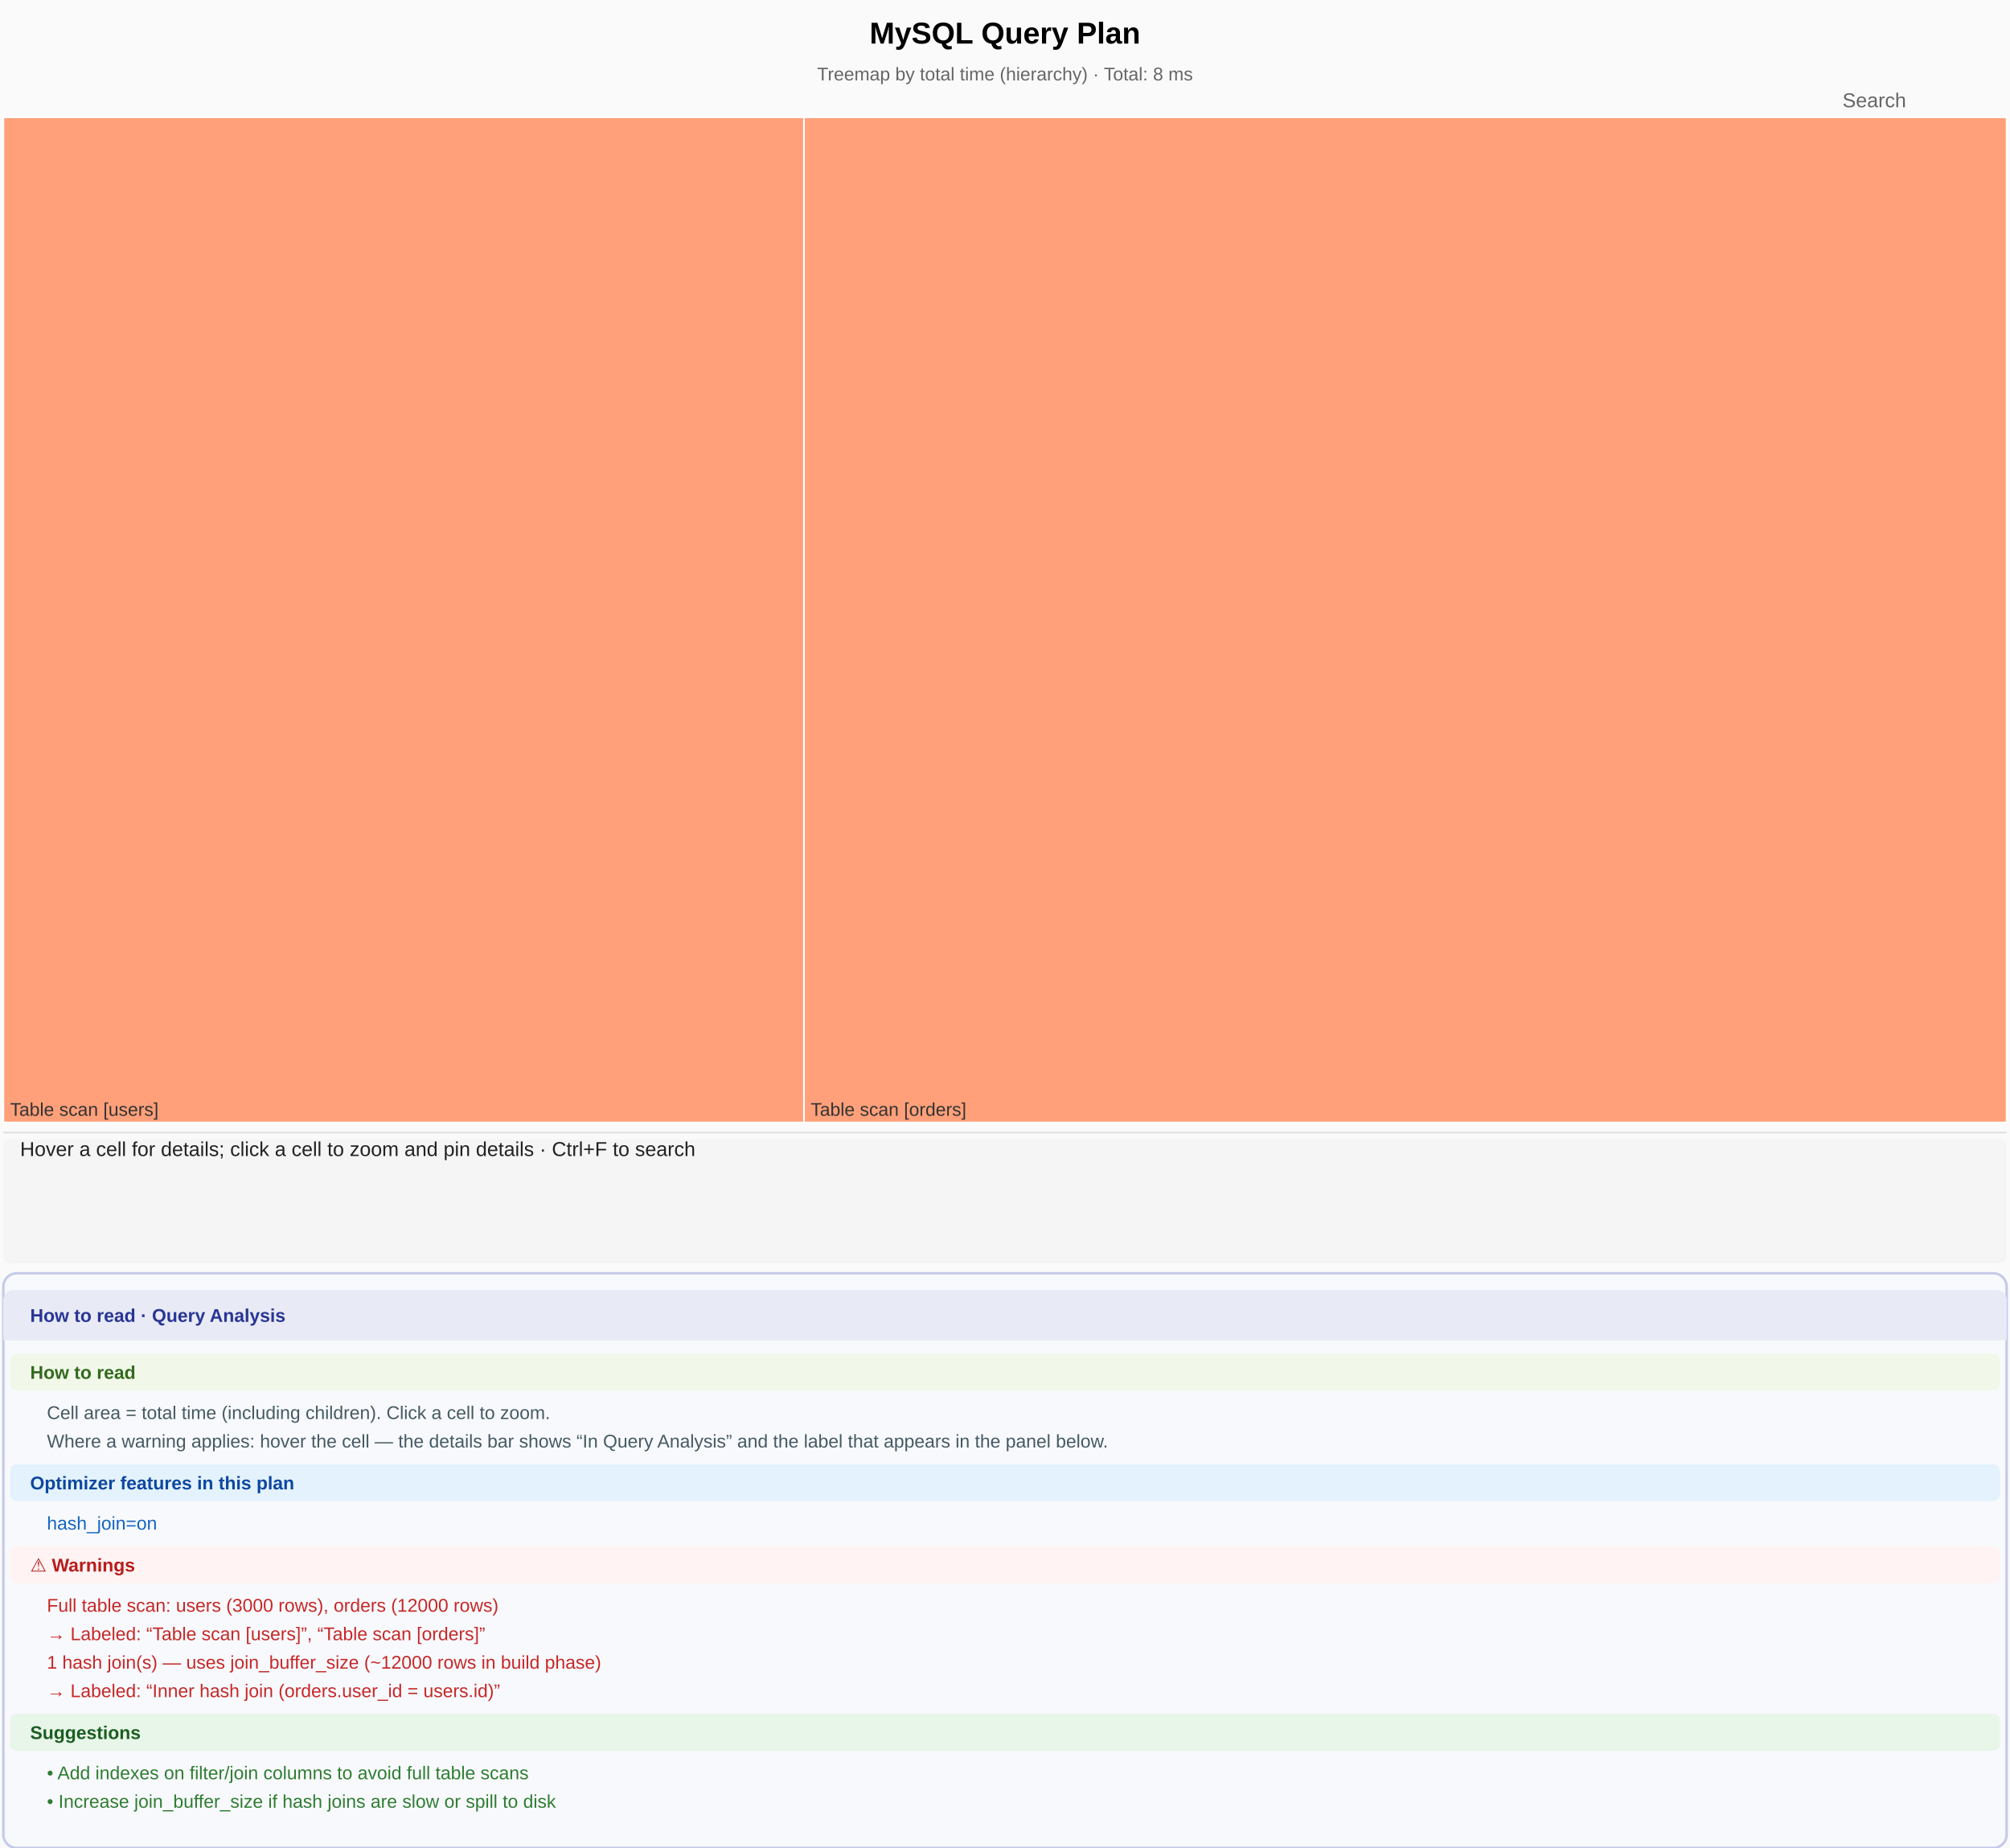
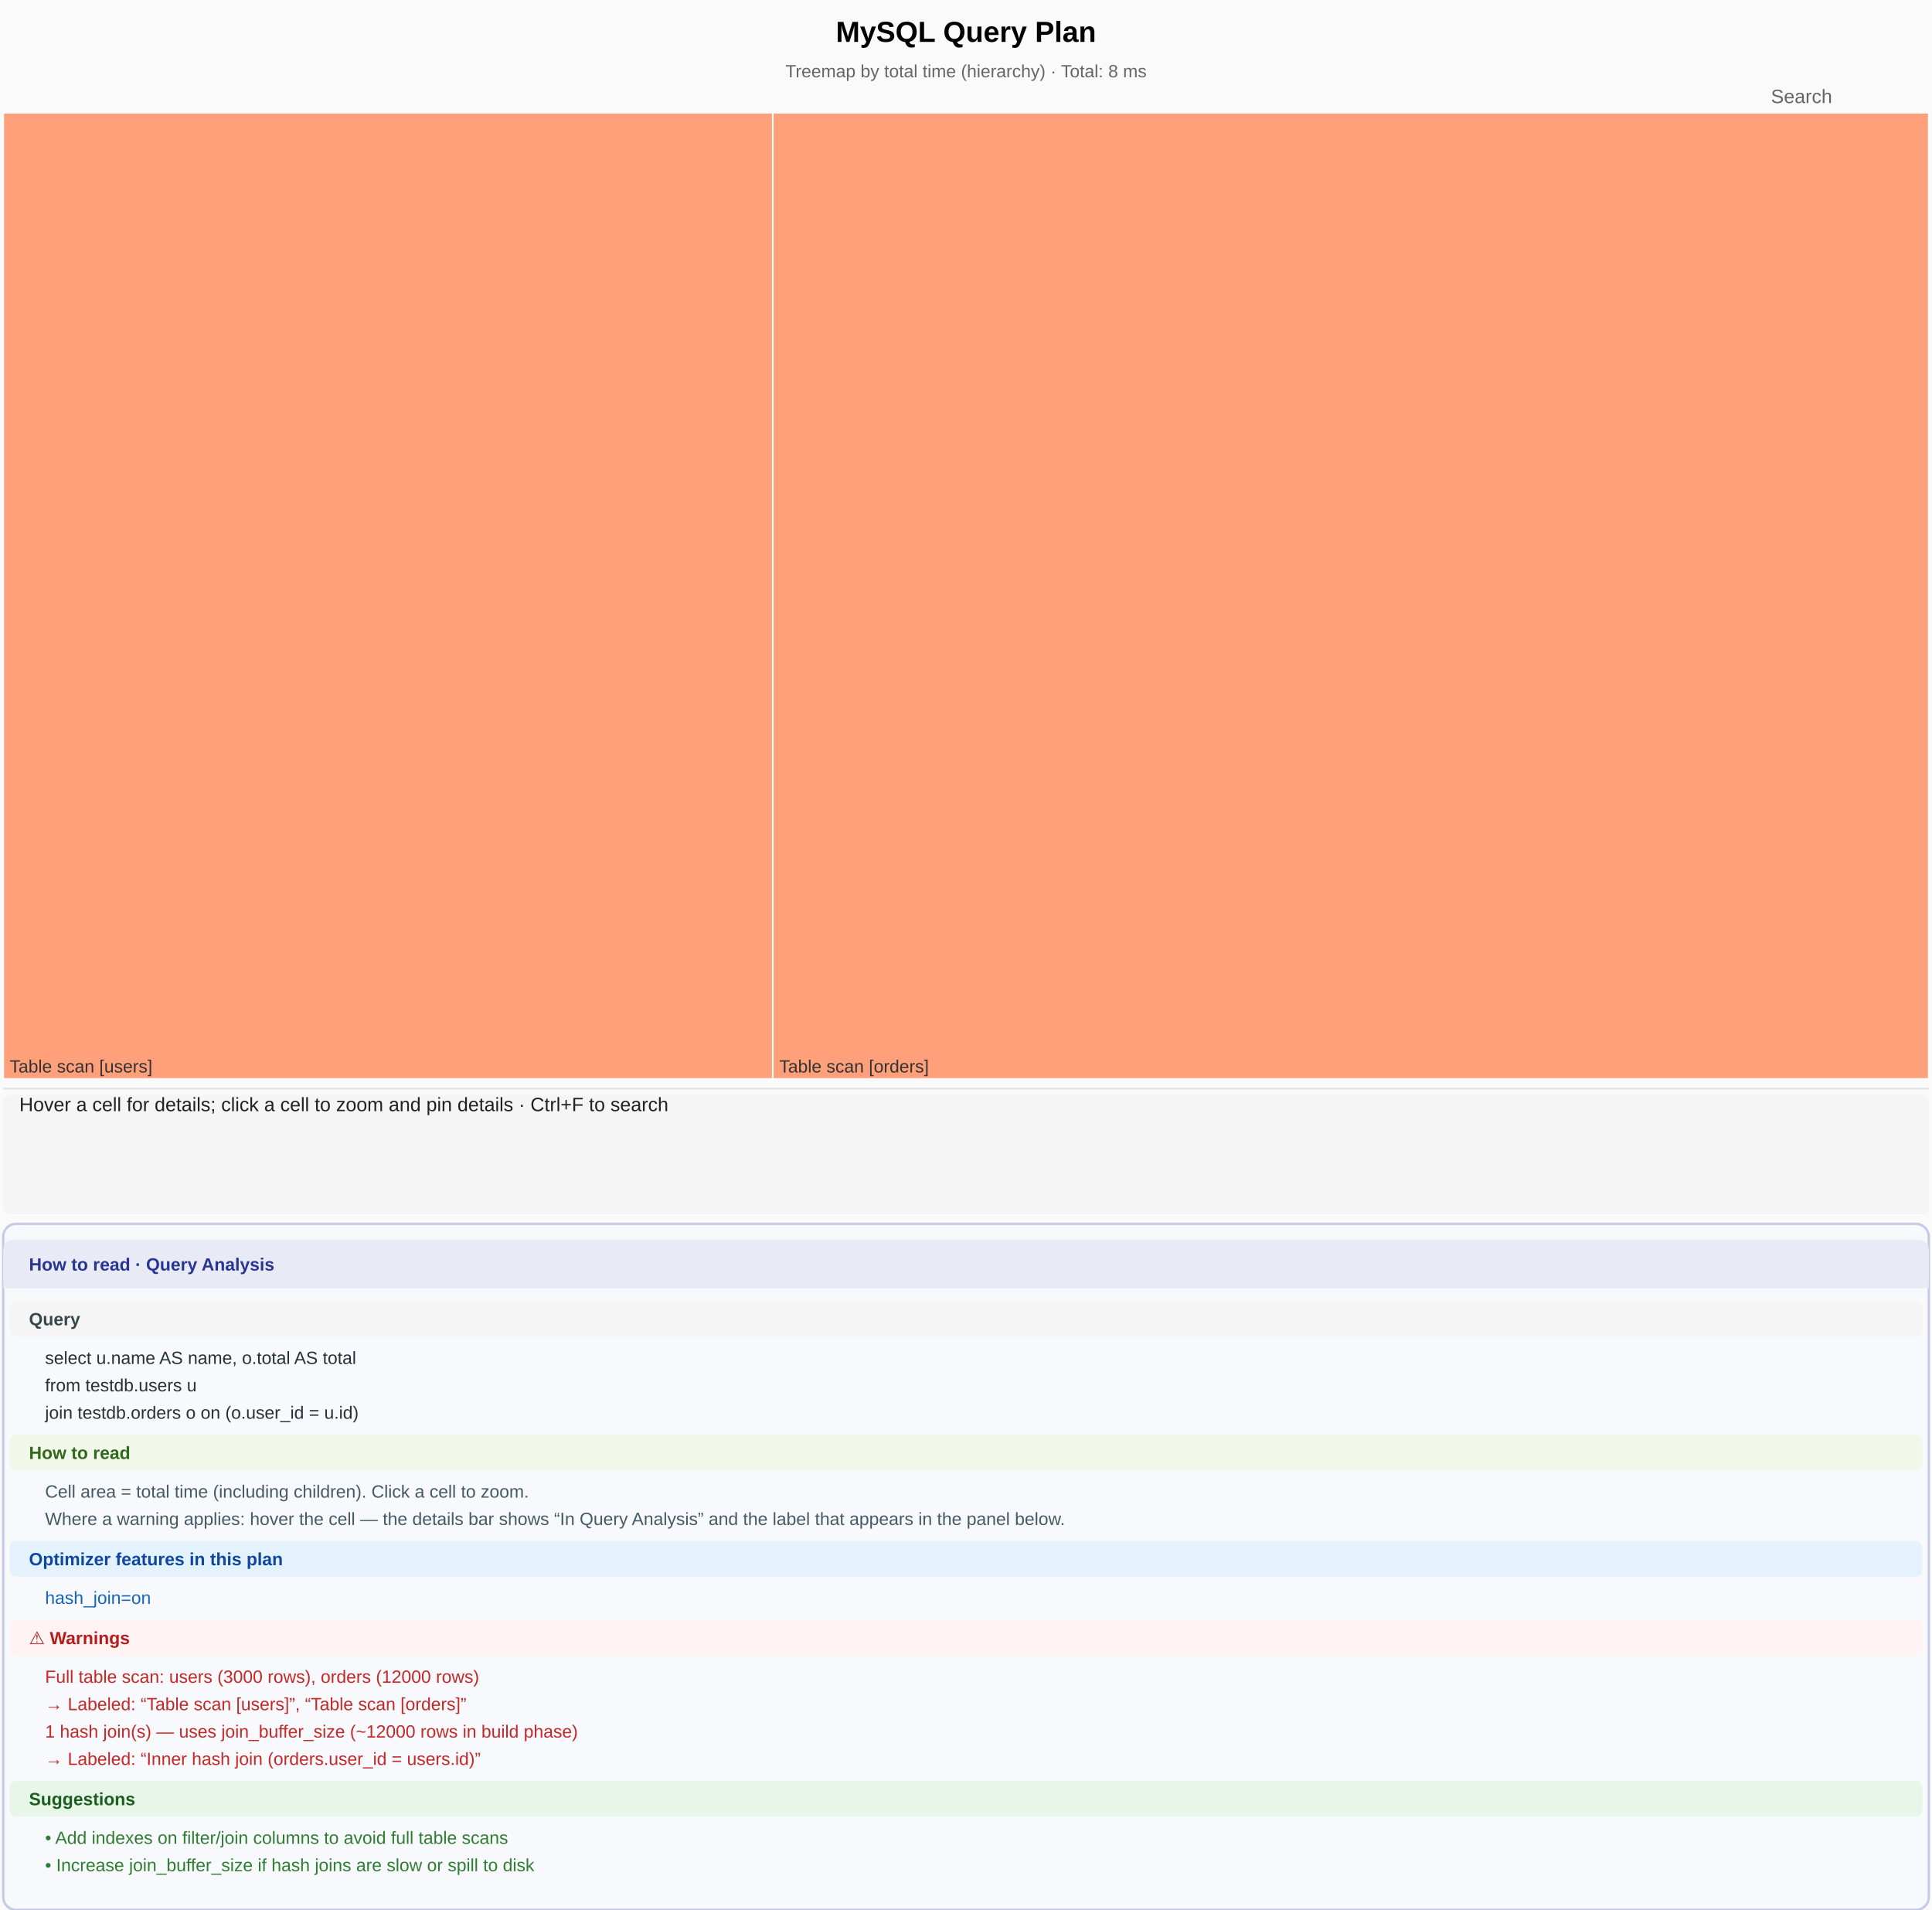
- <svg xmlns="http://www.w3.org/2000/svg" version="1.1" width="1200" height="1103">
+ <svg xmlns="http://www.w3.org/2000/svg" version="1.1" width="1200" height="1186">
  <style>
  text { font-family: Arial, sans-serif; font-size: 11px; }
  .title { font-size: 18px; font-weight: bold; }
  .subtitle { font-size: 11px; fill: #666; }
  .treemap-cell { stroke: #fff; stroke-width: 1; cursor: pointer; }
  .treemap-cell:hover { opacity: 0.9; stroke: #333; stroke-width: 1.5; }
  .treemap-cell.in-query-analysis:hover { stroke: #c62828; stroke-width: 2.5; }
  .treemap-cell.highlight { stroke: rgb(230,0,230); stroke-width: 2; }
  .treemap-cell.zoomed { stroke: #111; stroke-width: 2; }
  #unzoom, #search { font-size: 12px; fill: #666; cursor: pointer; }
  #unzoom:hover, #search:hover { fill: #111; }
  #unzoom.hide { display: none; }
  .details-line { font-size: 12px; fill: #222; user-select: text; -webkit-user-select: text; }
  .details-line.dim { fill: #999; }
</style>
  <rect width="100%" height="100%" fill="#fafafa" />
  <text x="600.0" y="26" text-anchor="middle" class="title">MySQL Query Plan</text>
  <text x="600.0" y="48" text-anchor="middle" class="subtitle">Treemap by total time (hierarchy)  ·  Total: 8 ms</text>
  <text id="unzoom" class="hide" x="2" y="64" text-anchor="start">Reset Zoom</text>
  <text id="breadcrumb" x="600.0" y="64" text-anchor="middle" class="subtitle" />
  <text id="search" x="1138" y="64" text-anchor="end">Search</text>
  <g id="zoomable">
    <rect id="cell-0" class="treemap-cell in-query-analysis" x="2" y="70" width="1196" height="600" fill="rgb(255,99,71)" data-x="2" data-y="70" data-w="1196" data-h="600" data-label="Inner hash join (orders.user_id = users.id)" data-info="Inner hash join (orders.user_id = users.id)  ·  Self: 2 ms | Total: 8 ms  ·  Rows: 12000 | Loops: 1  ·  ⚠ In Query Analysis: 1 hash join(s) — uses join_buffer_size (~12000 rows in build phase)" data-analysis-msg="1 hash join(s) — uses join_buffer_size (~12000 rows in build phase)" />
    <text x="6" y="666" fill="#333" font-size="10" pointer-events="none">Inner hash join (orders.user...</text>
    <rect id="cell-1" class="treemap-cell in-query-analysis" x="2" y="70" width="478" height="600" fill="rgb(255,160,122)" data-x="2" data-y="70" data-w="478" data-h="600" data-label="Table scan [users]" data-info="Table scan [users]  ·  Self: 3 ms | Total: 3 ms  ·  Rows: 3000 | Loops: 1  ·  Table: users  ·  ⚠ In Query Analysis: Full table scan: users (3000 rows), orders (12000 rows)" data-analysis-msg="Full table scan: users (3000 rows), orders (12000 rows)" />
    <text x="6" y="666" fill="#333" font-size="10" pointer-events="none">Table scan [users]</text>
    <rect id="cell-2" class="treemap-cell in-query-analysis" x="480" y="70" width="718" height="600" fill="rgb(255,160,122)" data-x="480" data-y="70" data-w="718" data-h="600" data-label="Table scan [orders]" data-info="Table scan [orders]  ·  Self: 4 ms | Total: 4 ms  ·  Rows: 12000 | Loops: 1  ·  Table: orders  ·  ⚠ In Query Analysis: Full table scan: users (3000 rows), orders (12000 rows)" data-analysis-msg="Full table scan: users (3000 rows), orders (12000 rows)" />
    <text x="484" y="666" fill="#333" font-size="10" pointer-events="none">Table scan [orders]</text>
  </g>
  <line x1="2" y1="676" x2="1198" y2="676" stroke="#e0e0e0" stroke-width="1" />
  <rect x="2" y="680" width="1196" height="74" fill="#f5f5f5" rx="4" />
  <text id="details-l0" x="12" y="690" text-anchor="start" class="details-line">Hover a cell for details; click a cell to zoom and pin details  ·  Ctrl+F to search</text>
  <text id="details-l1" x="12" y="704" text-anchor="start" class="details-line" />
  <text id="details-l2" x="12" y="718" text-anchor="start" class="details-line" />
  <text id="details-l3" x="12" y="732" text-anchor="start" class="details-line" />
  <text id="details-l4" x="12" y="746" text-anchor="start" class="details-line" />
-   <rect x="2" y="760" width="1196" height="343" fill="#f8f9fc" stroke="#c5cae9" stroke-width="1.5" rx="8" />
+   <rect x="2" y="760" width="1196" height="426" fill="#f8f9fc" stroke="#c5cae9" stroke-width="1.5" rx="8" />
  <rect x="2" y="770" width="1196" height="30" fill="#e8eaf6" rx="6" />
  <rect x="2" y="776" width="1196" height="24" fill="#e8eaf6" />
  <text x="18" y="789" font-family="Arial,sans-serif" font-size="13" font-weight="bold" fill="#283593">How to read · Query Analysis</text>
-   <rect x="6" y="808" width="1188" height="22" fill="#f1f8e9" rx="4" />
-   <text x="18" y="823" font-family="Arial,sans-serif" font-size="11" font-weight="bold" fill="#33691e">How to read</text>
-   <text x="28" y="847" font-family="Arial,sans-serif" font-size="11" fill="#455a64">Cell area = total time (including children). Click a cell to zoom.</text>
-   <text x="28" y="864" font-family="Arial,sans-serif" font-size="11" fill="#455a64">Where a warning applies: hover the cell — the details bar shows “In Query Analysis” and the label that appears in the panel below.</text>
-   <rect x="6" y="874" width="1188" height="22" fill="#e3f2fd" rx="4" />
-   <text x="18" y="889" font-family="Arial,sans-serif" font-size="11" font-weight="bold" fill="#0d47a1">Optimizer features in this plan</text>
-   <text x="28" y="913" font-family="Arial,sans-serif" font-size="11" fill="#1565c0">hash_join=on</text>
-   <rect x="6" y="923" width="1188" height="22" fill="#fff3f3" rx="4" />
-   <text x="18" y="938" font-family="Arial,sans-serif" font-size="11" font-weight="bold" fill="#b71c1c">⚠  Warnings</text>
-   <text x="28" y="962" font-family="Arial,sans-serif" font-size="11" fill="#c62828">Full table scan: users (3000 rows), orders (12000 rows)</text>
-   <text x="28" y="979" font-family="Arial,sans-serif" font-size="11" fill="#c62828">→ Labeled: “Table scan [users]”, “Table scan [orders]”</text>
-   <text x="28" y="996" font-family="Arial,sans-serif" font-size="11" fill="#c62828">1 hash join(s) — uses join_buffer_size (~12000 rows in build phase)</text>
-   <text x="28" y="1013" font-family="Arial,sans-serif" font-size="11" fill="#c62828">→ Labeled: “Inner hash join (orders.user_id = users.id)”</text>
-   <rect x="6" y="1023" width="1188" height="22" fill="#e8f5e9" rx="4" />
-   <text x="18" y="1038" font-family="Arial,sans-serif" font-size="11" font-weight="bold" fill="#1b5e20">Suggestions</text>
-   <text x="28" y="1062" font-family="Arial,sans-serif" font-size="11" fill="#2e7d32">•  Add indexes on filter/join columns to avoid full table scans</text>
-   <text x="28" y="1079" font-family="Arial,sans-serif" font-size="11" fill="#2e7d32">•  Increase join_buffer_size if hash joins are slow or spill to disk</text>
+   <rect x="6" y="808" width="1188" height="22" fill="#f5f5f5" rx="4" />
+   <text x="18" y="823" font-family="Arial,sans-serif" font-size="11" font-weight="bold" fill="#37474f">Query</text>
+   <text x="28" y="847" font-family="Courier New,Courier,monospace" font-size="11" fill="#263238">select u.name AS name, o.total AS total</text>
+   <text x="28" y="864" font-family="Courier New,Courier,monospace" font-size="11" fill="#263238">from testdb.users u</text>
+   <text x="28" y="881" font-family="Courier New,Courier,monospace" font-size="11" fill="#263238">  join testdb.orders o on (o.user_id = u.id)</text>
+   <rect x="6" y="891" width="1188" height="22" fill="#f1f8e9" rx="4" />
+   <text x="18" y="906" font-family="Arial,sans-serif" font-size="11" font-weight="bold" fill="#33691e">How to read</text>
+   <text x="28" y="930" font-family="Arial,sans-serif" font-size="11" fill="#455a64">Cell area = total time (including children). Click a cell to zoom.</text>
+   <text x="28" y="947" font-family="Arial,sans-serif" font-size="11" fill="#455a64">Where a warning applies: hover the cell — the details bar shows “In Query Analysis” and the label that appears in the panel below.</text>
+   <rect x="6" y="957" width="1188" height="22" fill="#e3f2fd" rx="4" />
+   <text x="18" y="972" font-family="Arial,sans-serif" font-size="11" font-weight="bold" fill="#0d47a1">Optimizer features in this plan</text>
+   <text x="28" y="996" font-family="Arial,sans-serif" font-size="11" fill="#1565c0">hash_join=on</text>
+   <rect x="6" y="1006" width="1188" height="22" fill="#fff3f3" rx="4" />
+   <text x="18" y="1021" font-family="Arial,sans-serif" font-size="11" font-weight="bold" fill="#b71c1c">⚠  Warnings</text>
+   <text x="28" y="1045" font-family="Arial,sans-serif" font-size="11" fill="#c62828">Full table scan: users (3000 rows), orders (12000 rows)</text>
+   <text x="28" y="1062" font-family="Arial,sans-serif" font-size="11" fill="#c62828">→ Labeled: “Table scan [users]”, “Table scan [orders]”</text>
+   <text x="28" y="1079" font-family="Arial,sans-serif" font-size="11" fill="#c62828">1 hash join(s) — uses join_buffer_size (~12000 rows in build phase)</text>
+   <text x="28" y="1096" font-family="Arial,sans-serif" font-size="11" fill="#c62828">→ Labeled: “Inner hash join (orders.user_id = users.id)”</text>
+   <rect x="6" y="1106" width="1188" height="22" fill="#e8f5e9" rx="4" />
+   <text x="18" y="1121" font-family="Arial,sans-serif" font-size="11" font-weight="bold" fill="#1b5e20">Suggestions</text>
+   <text x="28" y="1145" font-family="Arial,sans-serif" font-size="11" fill="#2e7d32">•  Add indexes on filter/join columns to avoid full table scans</text>
+   <text x="28" y="1162" font-family="Arial,sans-serif" font-size="11" fill="#2e7d32">•  Increase join_buffer_size if hash joins are slow or spill to disk</text>
</svg>
